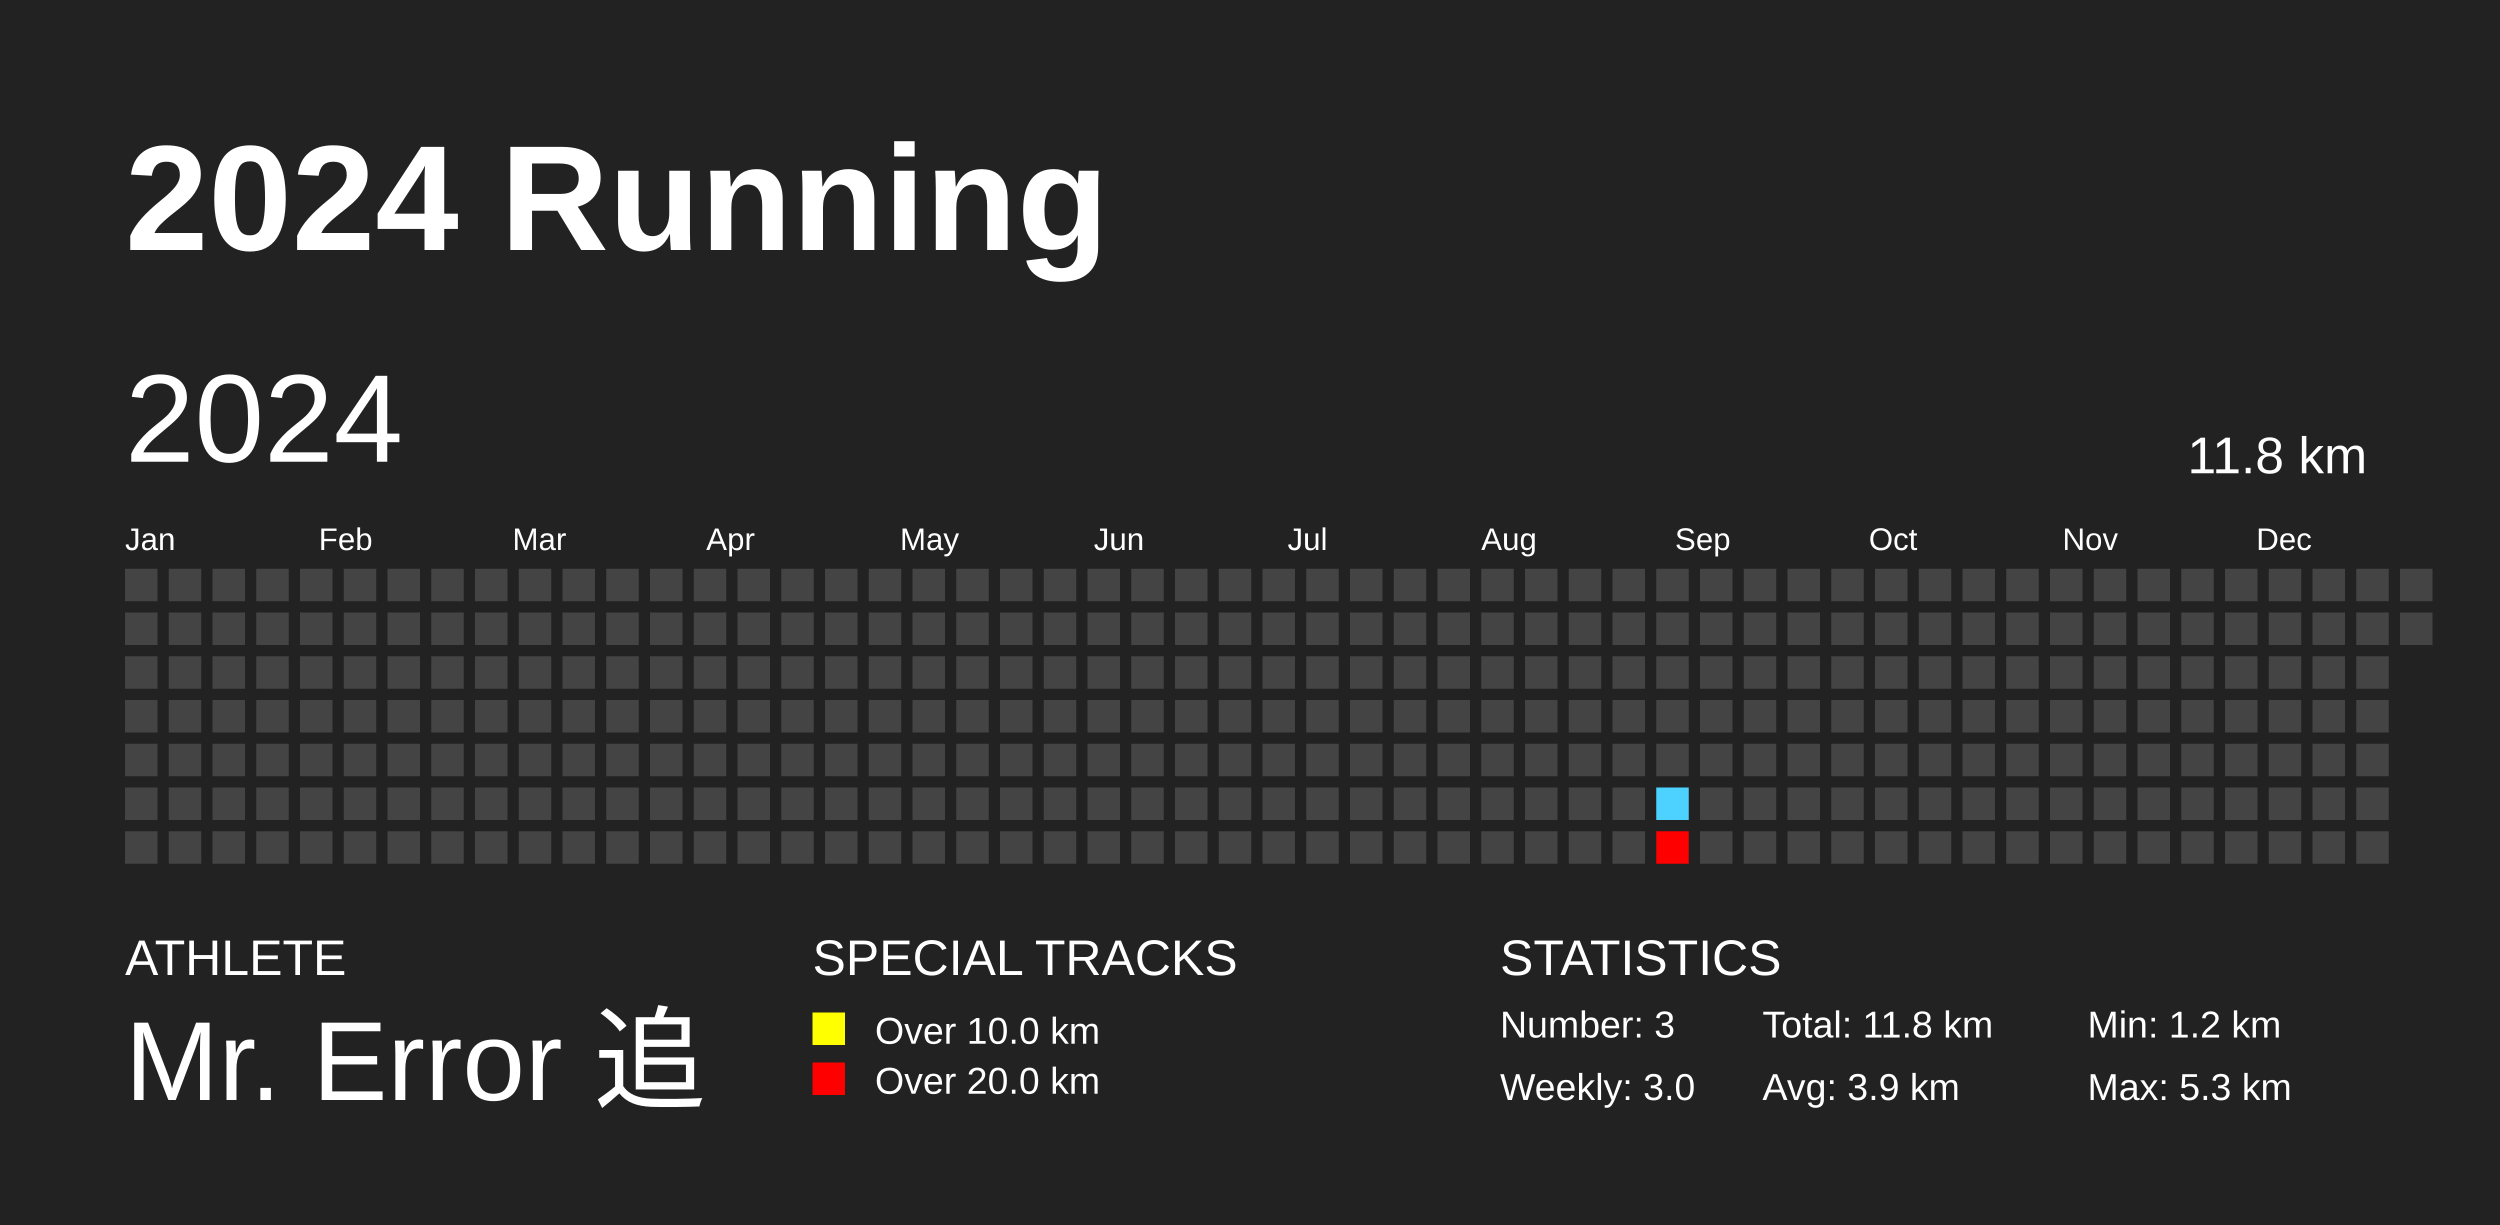
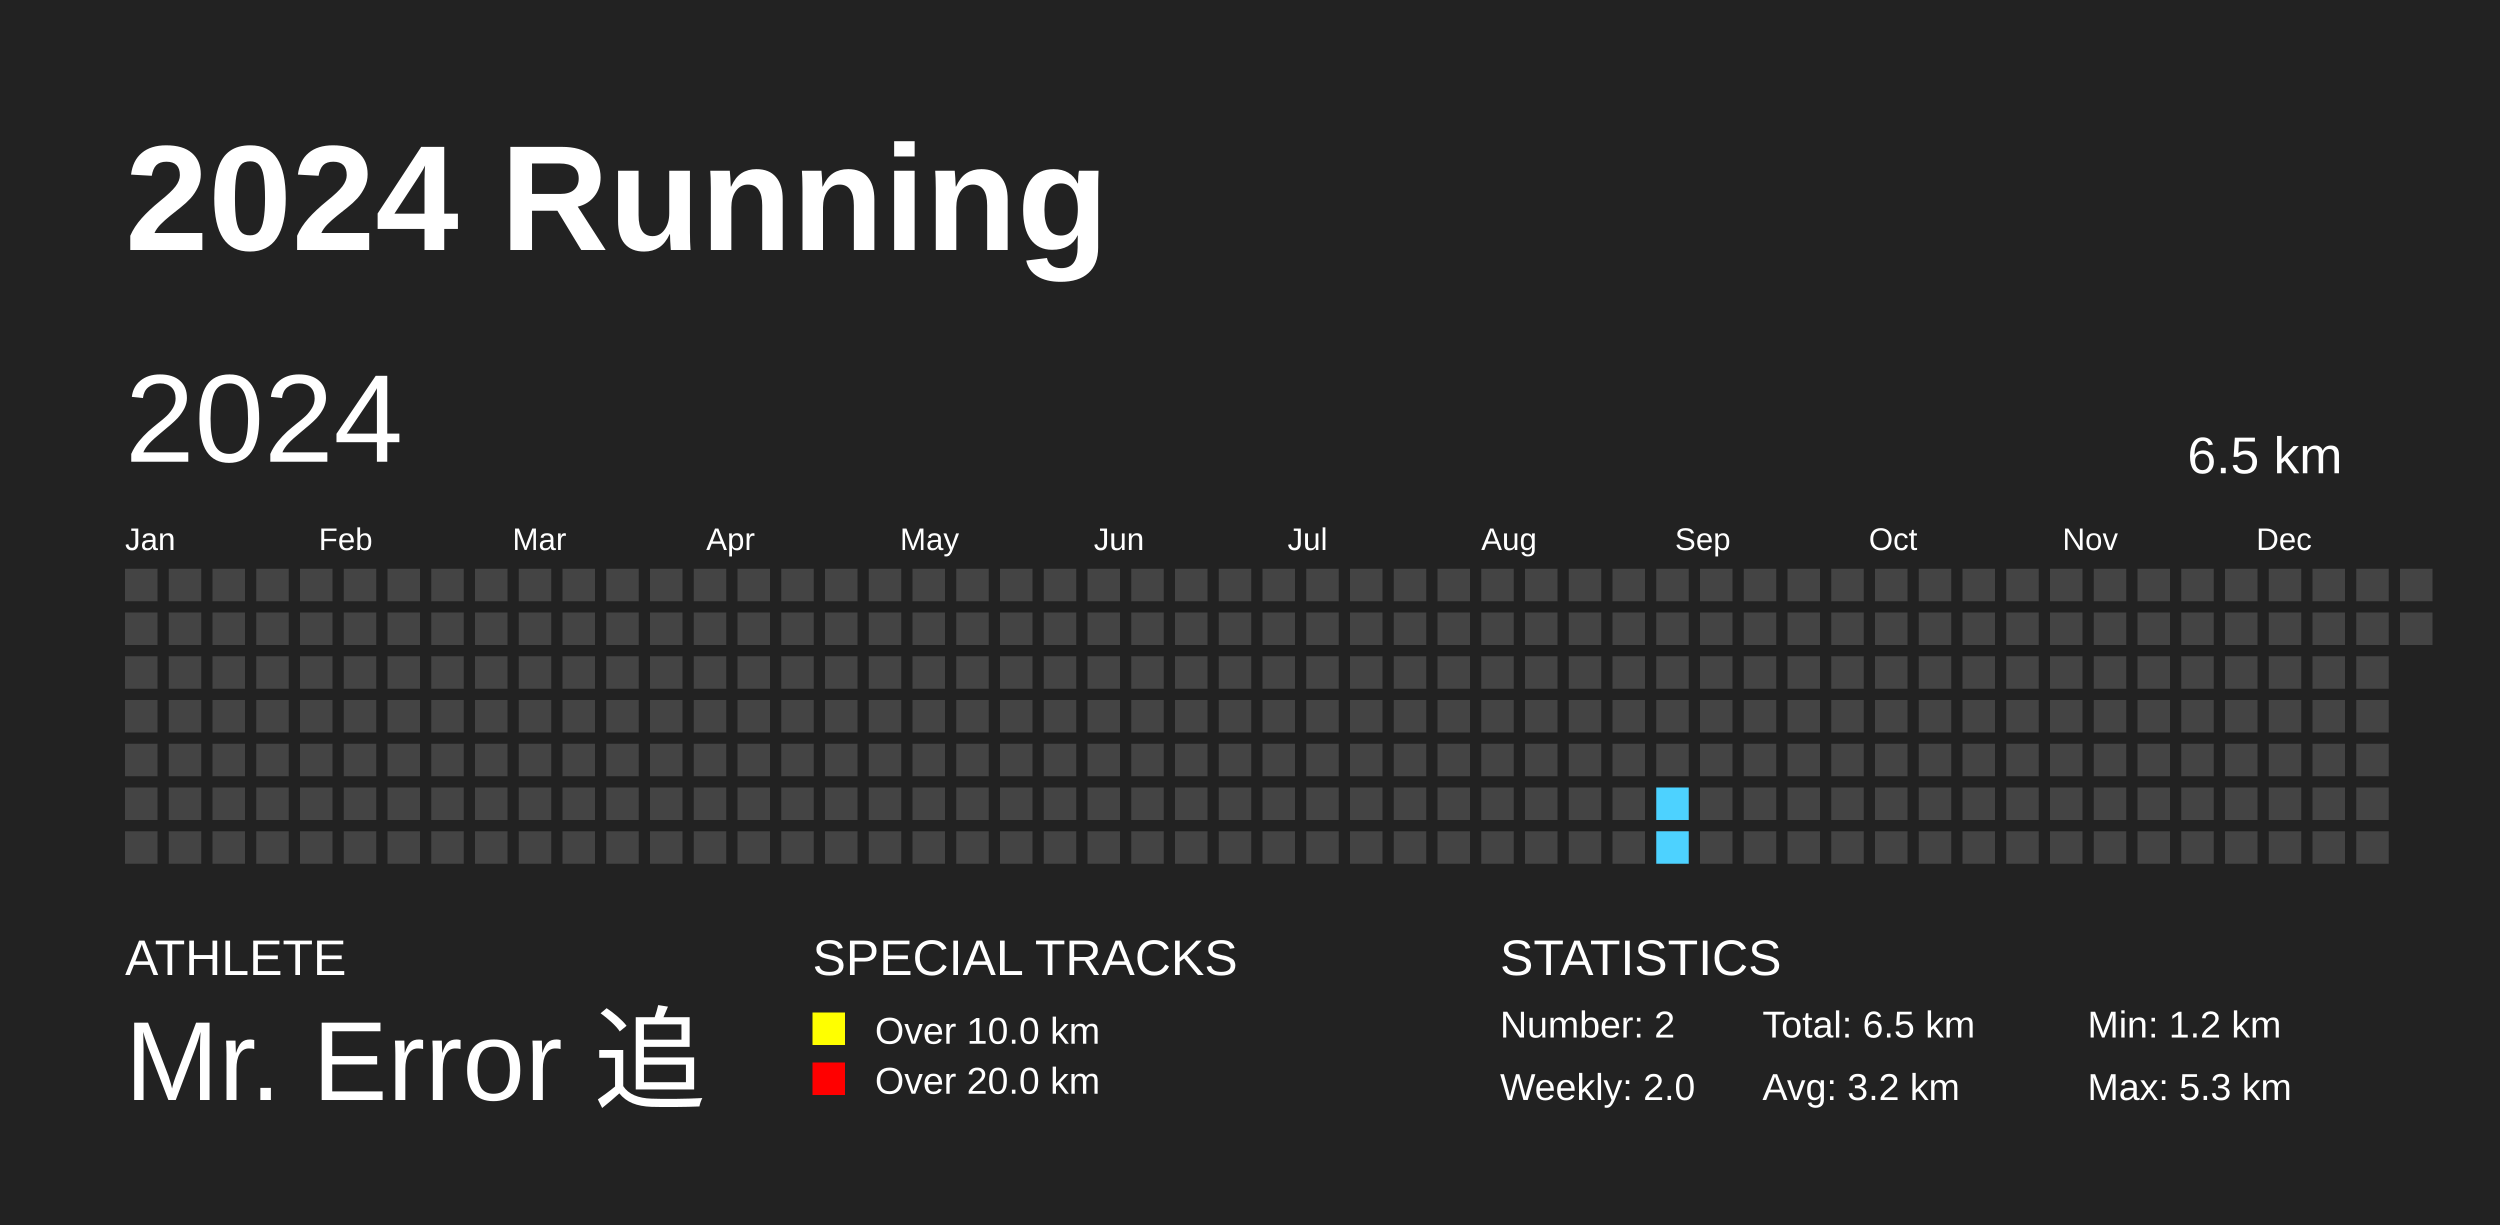
<svg xmlns="http://www.w3.org/2000/svg" baseProfile="full" height="98mm" version="1.1" viewBox="0,0,200,98" width="200mm">
  <defs />
  <rect fill="#222222" height="98" width="200" x="0" y="0" />
  <text fill="#FFFFFF" style="font-size:12px; font-family:Arial; font-weight:bold;" x="10" y="20">2024 Running</text>
  <text fill="#FFFFFF" style="font-size:4px; font-family:Arial" x="10" y="78">ATHLETE</text>
  <text fill="#FFFFFF" style="font-size:9px; font-family:Arial" x="10" y="88">Mr. Error 追</text>
  <text fill="#FFFFFF" style="font-size:4px; font-family:Arial" x="65" y="78">SPECIAL TRACKS</text>
  <rect fill="yellow" height="2.6" width="2.6" x="65" y="81" />
  <text fill="#FFFFFF" style="font-size:3px; font-family:Arial" x="70" y="83.5">Over 10.0 km</text>
  <rect fill="red" height="2.6" width="2.6" x="65" y="85" />
  <text fill="#FFFFFF" style="font-size:3px; font-family:Arial" x="70" y="87.5">Over 20.0 km</text>
  <text fill="#FFFFFF" style="font-size:4px; font-family:Arial" x="120" y="78">STATISTICS</text>
-   <text fill="#FFFFFF" style="font-size:3px; font-family:Arial" x="120" y="83">Number: 3</text>
-   <text fill="#FFFFFF" style="font-size:3px; font-family:Arial" x="120" y="88">Weekly: 3.0</text>
-   <text fill="#FFFFFF" style="font-size:3px; font-family:Arial" x="141" y="83">Total: 11.8 km</text>
-   <text fill="#FFFFFF" style="font-size:3px; font-family:Arial" x="141" y="88">Avg: 3.9 km</text>
+   <text fill="#FFFFFF" style="font-size:3px; font-family:Arial" x="120" y="83">Number: 2</text>
+   <text fill="#FFFFFF" style="font-size:3px; font-family:Arial" x="120" y="88">Weekly: 2.0</text>
+   <text fill="#FFFFFF" style="font-size:3px; font-family:Arial" x="141" y="83">Total: 6.5 km</text>
+   <text fill="#FFFFFF" style="font-size:3px; font-family:Arial" x="141" y="88">Avg: 3.2 km</text>
  <text fill="#FFFFFF" style="font-size:3px; font-family:Arial" x="167" y="83">Min: 1.2 km</text>
  <text fill="#FFFFFF" style="font-size:3px; font-family:Arial" x="167" y="88">Max: 5.3 km</text>
  <text dominant-baseline="hanging" fill="#FFFFFF" style="font-size:10.0px; font-family:Arial;" x="10" y="30">2024</text>
-   <text dominant-baseline="hanging" fill="#FFFFFF" style="font-size:4.125px; font-family:Arial;" x="175" y="35">11.8 km</text>
+   <text dominant-baseline="hanging" fill="#FFFFFF" style="font-size:4.125px; font-family:Arial;" x="175" y="35">6.5 km</text>
  <text fill="#FFFFFF" style="font-size:2.5px; font-family:Arial" x="10.0" y="44">Jan</text>
  <text fill="#FFFFFF" style="font-size:2.5px; font-family:Arial" x="25.5" y="44">Feb</text>
  <text fill="#FFFFFF" style="font-size:2.5px; font-family:Arial" x="41.0" y="44">Mar</text>
  <text fill="#FFFFFF" style="font-size:2.5px; font-family:Arial" x="56.5" y="44">Apr</text>
  <text fill="#FFFFFF" style="font-size:2.5px; font-family:Arial" x="72.0" y="44">May</text>
  <text fill="#FFFFFF" style="font-size:2.5px; font-family:Arial" x="87.5" y="44">Jun</text>
  <text fill="#FFFFFF" style="font-size:2.5px; font-family:Arial" x="103.0" y="44">Jul</text>
  <text fill="#FFFFFF" style="font-size:2.5px; font-family:Arial" x="118.5" y="44">Aug</text>
  <text fill="#FFFFFF" style="font-size:2.5px; font-family:Arial" x="134.0" y="44">Sep</text>
  <text fill="#FFFFFF" style="font-size:2.5px; font-family:Arial" x="149.5" y="44">Oct</text>
  <text fill="#FFFFFF" style="font-size:2.5px; font-family:Arial" x="165.0" y="44">Nov</text>
  <text fill="#FFFFFF" style="font-size:2.5px; font-family:Arial" x="180.5" y="44">Dec</text>
  <rect fill="#444444" height="2.6" width="2.6" x="10.0" y="45.5" />
  <rect fill="#444444" height="2.6" width="2.6" x="10.0" y="49.0" />
  <rect fill="#444444" height="2.6" width="2.6" x="10.0" y="52.5" />
  <rect fill="#444444" height="2.6" width="2.6" x="10.0" y="56.0" />
  <rect fill="#444444" height="2.6" width="2.6" x="10.0" y="59.5" />
  <rect fill="#444444" height="2.6" width="2.6" x="10.0" y="63.0" />
  <rect fill="#444444" height="2.6" width="2.6" x="10.0" y="66.5" />
  <rect fill="#444444" height="2.6" width="2.6" x="13.5" y="45.5" />
  <rect fill="#444444" height="2.6" width="2.6" x="13.5" y="49.0" />
  <rect fill="#444444" height="2.6" width="2.6" x="13.5" y="52.5" />
  <rect fill="#444444" height="2.6" width="2.6" x="13.5" y="56.0" />
  <rect fill="#444444" height="2.6" width="2.6" x="13.5" y="59.5" />
  <rect fill="#444444" height="2.6" width="2.6" x="13.5" y="63.0" />
  <rect fill="#444444" height="2.6" width="2.6" x="13.5" y="66.5" />
  <rect fill="#444444" height="2.6" width="2.6" x="17.0" y="45.5" />
  <rect fill="#444444" height="2.6" width="2.6" x="17.0" y="49.0" />
  <rect fill="#444444" height="2.6" width="2.6" x="17.0" y="52.5" />
  <rect fill="#444444" height="2.6" width="2.6" x="17.0" y="56.0" />
  <rect fill="#444444" height="2.6" width="2.6" x="17.0" y="59.5" />
  <rect fill="#444444" height="2.6" width="2.6" x="17.0" y="63.0" />
  <rect fill="#444444" height="2.6" width="2.6" x="17.0" y="66.5" />
  <rect fill="#444444" height="2.6" width="2.6" x="20.5" y="45.5" />
  <rect fill="#444444" height="2.6" width="2.6" x="20.5" y="49.0" />
  <rect fill="#444444" height="2.6" width="2.6" x="20.5" y="52.5" />
  <rect fill="#444444" height="2.6" width="2.6" x="20.5" y="56.0" />
  <rect fill="#444444" height="2.6" width="2.6" x="20.5" y="59.5" />
  <rect fill="#444444" height="2.6" width="2.6" x="20.5" y="63.0" />
  <rect fill="#444444" height="2.6" width="2.6" x="20.5" y="66.5" />
  <rect fill="#444444" height="2.6" width="2.6" x="24.0" y="45.5" />
  <rect fill="#444444" height="2.6" width="2.6" x="24.0" y="49.0" />
  <rect fill="#444444" height="2.6" width="2.6" x="24.0" y="52.5" />
  <rect fill="#444444" height="2.6" width="2.6" x="24.0" y="56.0" />
  <rect fill="#444444" height="2.6" width="2.6" x="24.0" y="59.5" />
  <rect fill="#444444" height="2.6" width="2.6" x="24.0" y="63.0" />
  <rect fill="#444444" height="2.6" width="2.6" x="24.0" y="66.5" />
  <rect fill="#444444" height="2.6" width="2.6" x="27.5" y="45.5" />
  <rect fill="#444444" height="2.6" width="2.6" x="27.5" y="49.0" />
  <rect fill="#444444" height="2.6" width="2.6" x="27.5" y="52.5" />
  <rect fill="#444444" height="2.6" width="2.6" x="27.5" y="56.0" />
  <rect fill="#444444" height="2.6" width="2.6" x="27.5" y="59.5" />
  <rect fill="#444444" height="2.6" width="2.6" x="27.5" y="63.0" />
  <rect fill="#444444" height="2.6" width="2.6" x="27.5" y="66.5" />
  <rect fill="#444444" height="2.6" width="2.6" x="31.0" y="45.5" />
  <rect fill="#444444" height="2.6" width="2.6" x="31.0" y="49.0" />
  <rect fill="#444444" height="2.6" width="2.6" x="31.0" y="52.5" />
  <rect fill="#444444" height="2.6" width="2.6" x="31.0" y="56.0" />
  <rect fill="#444444" height="2.6" width="2.6" x="31.0" y="59.5" />
  <rect fill="#444444" height="2.6" width="2.6" x="31.0" y="63.0" />
  <rect fill="#444444" height="2.6" width="2.6" x="31.0" y="66.5" />
  <rect fill="#444444" height="2.6" width="2.6" x="34.5" y="45.5" />
  <rect fill="#444444" height="2.6" width="2.6" x="34.5" y="49.0" />
  <rect fill="#444444" height="2.6" width="2.6" x="34.5" y="52.5" />
  <rect fill="#444444" height="2.6" width="2.6" x="34.5" y="56.0" />
  <rect fill="#444444" height="2.6" width="2.6" x="34.5" y="59.5" />
  <rect fill="#444444" height="2.6" width="2.6" x="34.5" y="63.0" />
  <rect fill="#444444" height="2.6" width="2.6" x="34.5" y="66.5" />
  <rect fill="#444444" height="2.6" width="2.6" x="38.0" y="45.5" />
  <rect fill="#444444" height="2.6" width="2.6" x="38.0" y="49.0" />
  <rect fill="#444444" height="2.6" width="2.6" x="38.0" y="52.5" />
  <rect fill="#444444" height="2.6" width="2.6" x="38.0" y="56.0" />
  <rect fill="#444444" height="2.6" width="2.6" x="38.0" y="59.5" />
  <rect fill="#444444" height="2.6" width="2.6" x="38.0" y="63.0" />
  <rect fill="#444444" height="2.6" width="2.6" x="38.0" y="66.5" />
  <rect fill="#444444" height="2.6" width="2.6" x="41.5" y="45.5" />
  <rect fill="#444444" height="2.6" width="2.6" x="41.5" y="49.0" />
  <rect fill="#444444" height="2.6" width="2.6" x="41.5" y="52.5" />
  <rect fill="#444444" height="2.6" width="2.6" x="41.5" y="56.0" />
  <rect fill="#444444" height="2.6" width="2.6" x="41.5" y="59.5" />
  <rect fill="#444444" height="2.6" width="2.6" x="41.5" y="63.0" />
  <rect fill="#444444" height="2.6" width="2.6" x="41.5" y="66.5" />
  <rect fill="#444444" height="2.6" width="2.6" x="45.0" y="45.5" />
  <rect fill="#444444" height="2.6" width="2.6" x="45.0" y="49.0" />
  <rect fill="#444444" height="2.6" width="2.6" x="45.0" y="52.5" />
  <rect fill="#444444" height="2.6" width="2.6" x="45.0" y="56.0" />
  <rect fill="#444444" height="2.6" width="2.6" x="45.0" y="59.5" />
  <rect fill="#444444" height="2.6" width="2.6" x="45.0" y="63.0" />
  <rect fill="#444444" height="2.6" width="2.6" x="45.0" y="66.5" />
  <rect fill="#444444" height="2.6" width="2.6" x="48.5" y="45.5" />
  <rect fill="#444444" height="2.6" width="2.6" x="48.5" y="49.0" />
  <rect fill="#444444" height="2.6" width="2.6" x="48.5" y="52.5" />
  <rect fill="#444444" height="2.6" width="2.6" x="48.5" y="56.0" />
  <rect fill="#444444" height="2.6" width="2.6" x="48.5" y="59.5" />
  <rect fill="#444444" height="2.6" width="2.6" x="48.5" y="63.0" />
  <rect fill="#444444" height="2.6" width="2.6" x="48.5" y="66.5" />
  <rect fill="#444444" height="2.6" width="2.6" x="52.0" y="45.5" />
  <rect fill="#444444" height="2.6" width="2.6" x="52.0" y="49.0" />
  <rect fill="#444444" height="2.6" width="2.6" x="52.0" y="52.5" />
  <rect fill="#444444" height="2.6" width="2.6" x="52.0" y="56.0" />
  <rect fill="#444444" height="2.6" width="2.6" x="52.0" y="59.5" />
  <rect fill="#444444" height="2.6" width="2.6" x="52.0" y="63.0" />
  <rect fill="#444444" height="2.6" width="2.6" x="52.0" y="66.5" />
  <rect fill="#444444" height="2.6" width="2.6" x="55.5" y="45.5" />
  <rect fill="#444444" height="2.6" width="2.6" x="55.5" y="49.0" />
  <rect fill="#444444" height="2.6" width="2.6" x="55.5" y="52.5" />
  <rect fill="#444444" height="2.6" width="2.6" x="55.5" y="56.0" />
  <rect fill="#444444" height="2.6" width="2.6" x="55.5" y="59.5" />
  <rect fill="#444444" height="2.6" width="2.6" x="55.5" y="63.0" />
  <rect fill="#444444" height="2.6" width="2.6" x="55.5" y="66.5" />
  <rect fill="#444444" height="2.6" width="2.6" x="59.0" y="45.5" />
  <rect fill="#444444" height="2.6" width="2.6" x="59.0" y="49.0" />
  <rect fill="#444444" height="2.6" width="2.6" x="59.0" y="52.5" />
  <rect fill="#444444" height="2.6" width="2.6" x="59.0" y="56.0" />
  <rect fill="#444444" height="2.6" width="2.6" x="59.0" y="59.5" />
  <rect fill="#444444" height="2.6" width="2.6" x="59.0" y="63.0" />
  <rect fill="#444444" height="2.6" width="2.6" x="59.0" y="66.5" />
  <rect fill="#444444" height="2.6" width="2.6" x="62.5" y="45.5" />
  <rect fill="#444444" height="2.6" width="2.6" x="62.5" y="49.0" />
  <rect fill="#444444" height="2.6" width="2.6" x="62.5" y="52.5" />
  <rect fill="#444444" height="2.6" width="2.6" x="62.5" y="56.0" />
  <rect fill="#444444" height="2.6" width="2.6" x="62.5" y="59.5" />
  <rect fill="#444444" height="2.6" width="2.6" x="62.5" y="63.0" />
  <rect fill="#444444" height="2.6" width="2.6" x="62.5" y="66.5" />
  <rect fill="#444444" height="2.6" width="2.6" x="66.0" y="45.5" />
  <rect fill="#444444" height="2.6" width="2.6" x="66.0" y="49.0" />
  <rect fill="#444444" height="2.6" width="2.6" x="66.0" y="52.5" />
  <rect fill="#444444" height="2.6" width="2.6" x="66.0" y="56.0" />
  <rect fill="#444444" height="2.6" width="2.6" x="66.0" y="59.5" />
  <rect fill="#444444" height="2.6" width="2.6" x="66.0" y="63.0" />
  <rect fill="#444444" height="2.6" width="2.6" x="66.0" y="66.5" />
  <rect fill="#444444" height="2.6" width="2.6" x="69.5" y="45.5" />
  <rect fill="#444444" height="2.6" width="2.6" x="69.5" y="49.0" />
  <rect fill="#444444" height="2.6" width="2.6" x="69.5" y="52.5" />
  <rect fill="#444444" height="2.6" width="2.6" x="69.5" y="56.0" />
  <rect fill="#444444" height="2.6" width="2.6" x="69.5" y="59.5" />
  <rect fill="#444444" height="2.6" width="2.6" x="69.5" y="63.0" />
  <rect fill="#444444" height="2.6" width="2.6" x="69.5" y="66.5" />
  <rect fill="#444444" height="2.6" width="2.6" x="73.0" y="45.5" />
  <rect fill="#444444" height="2.6" width="2.6" x="73.0" y="49.0" />
  <rect fill="#444444" height="2.6" width="2.6" x="73.0" y="52.5" />
  <rect fill="#444444" height="2.6" width="2.6" x="73.0" y="56.0" />
  <rect fill="#444444" height="2.6" width="2.6" x="73.0" y="59.5" />
  <rect fill="#444444" height="2.6" width="2.6" x="73.0" y="63.0" />
  <rect fill="#444444" height="2.6" width="2.6" x="73.0" y="66.5" />
  <rect fill="#444444" height="2.6" width="2.6" x="76.5" y="45.5" />
  <rect fill="#444444" height="2.6" width="2.6" x="76.5" y="49.0" />
  <rect fill="#444444" height="2.6" width="2.6" x="76.5" y="52.5" />
  <rect fill="#444444" height="2.6" width="2.6" x="76.5" y="56.0" />
  <rect fill="#444444" height="2.6" width="2.6" x="76.5" y="59.5" />
  <rect fill="#444444" height="2.6" width="2.6" x="76.5" y="63.0" />
  <rect fill="#444444" height="2.6" width="2.6" x="76.5" y="66.5" />
  <rect fill="#444444" height="2.6" width="2.6" x="80.0" y="45.5" />
  <rect fill="#444444" height="2.6" width="2.6" x="80.0" y="49.0" />
  <rect fill="#444444" height="2.6" width="2.6" x="80.0" y="52.5" />
  <rect fill="#444444" height="2.6" width="2.6" x="80.0" y="56.0" />
  <rect fill="#444444" height="2.6" width="2.6" x="80.0" y="59.5" />
  <rect fill="#444444" height="2.6" width="2.6" x="80.0" y="63.0" />
  <rect fill="#444444" height="2.6" width="2.6" x="80.0" y="66.5" />
  <rect fill="#444444" height="2.6" width="2.6" x="83.5" y="45.5" />
  <rect fill="#444444" height="2.6" width="2.6" x="83.5" y="49.0" />
  <rect fill="#444444" height="2.6" width="2.6" x="83.5" y="52.5" />
  <rect fill="#444444" height="2.6" width="2.6" x="83.5" y="56.0" />
  <rect fill="#444444" height="2.6" width="2.6" x="83.5" y="59.5" />
  <rect fill="#444444" height="2.6" width="2.6" x="83.5" y="63.0" />
  <rect fill="#444444" height="2.6" width="2.6" x="83.5" y="66.5" />
  <rect fill="#444444" height="2.6" width="2.6" x="87.0" y="45.5" />
  <rect fill="#444444" height="2.6" width="2.6" x="87.0" y="49.0" />
  <rect fill="#444444" height="2.6" width="2.6" x="87.0" y="52.5" />
  <rect fill="#444444" height="2.6" width="2.6" x="87.0" y="56.0" />
  <rect fill="#444444" height="2.6" width="2.6" x="87.0" y="59.5" />
  <rect fill="#444444" height="2.6" width="2.6" x="87.0" y="63.0" />
  <rect fill="#444444" height="2.6" width="2.6" x="87.0" y="66.5" />
  <rect fill="#444444" height="2.6" width="2.6" x="90.5" y="45.5" />
  <rect fill="#444444" height="2.6" width="2.6" x="90.5" y="49.0" />
  <rect fill="#444444" height="2.6" width="2.6" x="90.5" y="52.5" />
  <rect fill="#444444" height="2.6" width="2.6" x="90.5" y="56.0" />
  <rect fill="#444444" height="2.6" width="2.6" x="90.5" y="59.5" />
  <rect fill="#444444" height="2.6" width="2.6" x="90.5" y="63.0" />
  <rect fill="#444444" height="2.6" width="2.6" x="90.5" y="66.5" />
  <rect fill="#444444" height="2.6" width="2.6" x="94.0" y="45.5" />
  <rect fill="#444444" height="2.6" width="2.6" x="94.0" y="49.0" />
  <rect fill="#444444" height="2.6" width="2.6" x="94.0" y="52.5" />
  <rect fill="#444444" height="2.6" width="2.6" x="94.0" y="56.0" />
  <rect fill="#444444" height="2.6" width="2.6" x="94.0" y="59.5" />
  <rect fill="#444444" height="2.6" width="2.6" x="94.0" y="63.0" />
  <rect fill="#444444" height="2.6" width="2.6" x="94.0" y="66.5" />
  <rect fill="#444444" height="2.6" width="2.6" x="97.5" y="45.5" />
  <rect fill="#444444" height="2.6" width="2.6" x="97.5" y="49.0" />
  <rect fill="#444444" height="2.6" width="2.6" x="97.5" y="52.5" />
  <rect fill="#444444" height="2.6" width="2.6" x="97.5" y="56.0" />
  <rect fill="#444444" height="2.6" width="2.6" x="97.5" y="59.5" />
  <rect fill="#444444" height="2.6" width="2.6" x="97.5" y="63.0" />
  <rect fill="#444444" height="2.6" width="2.6" x="97.5" y="66.5" />
  <rect fill="#444444" height="2.6" width="2.6" x="101.0" y="45.5" />
  <rect fill="#444444" height="2.6" width="2.6" x="101.0" y="49.0" />
  <rect fill="#444444" height="2.6" width="2.6" x="101.0" y="52.5" />
  <rect fill="#444444" height="2.6" width="2.6" x="101.0" y="56.0" />
  <rect fill="#444444" height="2.6" width="2.6" x="101.0" y="59.5" />
  <rect fill="#444444" height="2.6" width="2.6" x="101.0" y="63.0" />
  <rect fill="#444444" height="2.6" width="2.6" x="101.0" y="66.5" />
  <rect fill="#444444" height="2.6" width="2.6" x="104.5" y="45.5" />
  <rect fill="#444444" height="2.6" width="2.6" x="104.5" y="49.0" />
  <rect fill="#444444" height="2.6" width="2.6" x="104.5" y="52.5" />
  <rect fill="#444444" height="2.6" width="2.6" x="104.5" y="56.0" />
  <rect fill="#444444" height="2.6" width="2.6" x="104.5" y="59.5" />
  <rect fill="#444444" height="2.6" width="2.6" x="104.5" y="63.0" />
  <rect fill="#444444" height="2.6" width="2.6" x="104.5" y="66.5" />
  <rect fill="#444444" height="2.6" width="2.6" x="108.0" y="45.5" />
  <rect fill="#444444" height="2.6" width="2.6" x="108.0" y="49.0" />
  <rect fill="#444444" height="2.6" width="2.6" x="108.0" y="52.5" />
  <rect fill="#444444" height="2.6" width="2.6" x="108.0" y="56.0" />
  <rect fill="#444444" height="2.6" width="2.6" x="108.0" y="59.5" />
  <rect fill="#444444" height="2.6" width="2.6" x="108.0" y="63.0" />
  <rect fill="#444444" height="2.6" width="2.6" x="108.0" y="66.5" />
  <rect fill="#444444" height="2.6" width="2.6" x="111.5" y="45.5" />
  <rect fill="#444444" height="2.6" width="2.6" x="111.5" y="49.0" />
  <rect fill="#444444" height="2.6" width="2.6" x="111.5" y="52.5" />
  <rect fill="#444444" height="2.6" width="2.6" x="111.5" y="56.0" />
  <rect fill="#444444" height="2.6" width="2.6" x="111.5" y="59.5" />
  <rect fill="#444444" height="2.6" width="2.6" x="111.5" y="63.0" />
  <rect fill="#444444" height="2.6" width="2.6" x="111.5" y="66.5" />
  <rect fill="#444444" height="2.6" width="2.6" x="115.0" y="45.5" />
  <rect fill="#444444" height="2.6" width="2.6" x="115.0" y="49.0" />
  <rect fill="#444444" height="2.6" width="2.6" x="115.0" y="52.5" />
  <rect fill="#444444" height="2.6" width="2.6" x="115.0" y="56.0" />
  <rect fill="#444444" height="2.6" width="2.6" x="115.0" y="59.5" />
  <rect fill="#444444" height="2.6" width="2.6" x="115.0" y="63.0" />
  <rect fill="#444444" height="2.6" width="2.6" x="115.0" y="66.5" />
  <rect fill="#444444" height="2.6" width="2.6" x="118.5" y="45.5" />
  <rect fill="#444444" height="2.6" width="2.6" x="118.5" y="49.0" />
  <rect fill="#444444" height="2.6" width="2.6" x="118.5" y="52.5" />
  <rect fill="#444444" height="2.6" width="2.6" x="118.5" y="56.0" />
  <rect fill="#444444" height="2.6" width="2.6" x="118.5" y="59.5" />
  <rect fill="#444444" height="2.6" width="2.6" x="118.5" y="63.0" />
  <rect fill="#444444" height="2.6" width="2.6" x="118.5" y="66.5" />
  <rect fill="#444444" height="2.6" width="2.6" x="122.0" y="45.5" />
  <rect fill="#444444" height="2.6" width="2.6" x="122.0" y="49.0" />
  <rect fill="#444444" height="2.6" width="2.6" x="122.0" y="52.5" />
  <rect fill="#444444" height="2.6" width="2.6" x="122.0" y="56.0" />
  <rect fill="#444444" height="2.6" width="2.6" x="122.0" y="59.5" />
  <rect fill="#444444" height="2.6" width="2.6" x="122.0" y="63.0" />
  <rect fill="#444444" height="2.6" width="2.6" x="122.0" y="66.5" />
  <rect fill="#444444" height="2.6" width="2.6" x="125.5" y="45.5" />
  <rect fill="#444444" height="2.6" width="2.6" x="125.5" y="49.0" />
  <rect fill="#444444" height="2.6" width="2.6" x="125.5" y="52.5" />
  <rect fill="#444444" height="2.6" width="2.6" x="125.5" y="56.0" />
  <rect fill="#444444" height="2.6" width="2.6" x="125.5" y="59.5" />
  <rect fill="#444444" height="2.6" width="2.6" x="125.5" y="63.0" />
  <rect fill="#444444" height="2.6" width="2.6" x="125.5" y="66.5" />
  <rect fill="#444444" height="2.6" width="2.6" x="129.0" y="45.5" />
  <rect fill="#444444" height="2.6" width="2.6" x="129.0" y="49.0" />
  <rect fill="#444444" height="2.6" width="2.6" x="129.0" y="52.5" />
  <rect fill="#444444" height="2.6" width="2.6" x="129.0" y="56.0" />
  <rect fill="#444444" height="2.6" width="2.6" x="129.0" y="59.5" />
  <rect fill="#444444" height="2.6" width="2.6" x="129.0" y="63.0" />
  <rect fill="#444444" height="2.6" width="2.6" x="129.0" y="66.5" />
  <rect fill="#444444" height="2.6" width="2.6" x="132.5" y="45.5" />
  <rect fill="#444444" height="2.6" width="2.6" x="132.5" y="49.0" />
  <rect fill="#444444" height="2.6" width="2.6" x="132.5" y="52.5" />
  <rect fill="#444444" height="2.6" width="2.6" x="132.5" y="56.0" />
  <rect fill="#444444" height="2.6" width="2.6" x="132.5" y="59.5" />
  <rect fill="#4dd2ff" height="2.6" width="2.6" x="132.5" y="63.0" />
-   <rect fill="#ff0000" height="2.6" width="2.6" x="132.5" y="66.5" />
+   <rect fill="#4dd2ff" height="2.6" width="2.6" x="132.5" y="66.5" />
  <rect fill="#444444" height="2.6" width="2.6" x="136.0" y="45.5" />
  <rect fill="#444444" height="2.6" width="2.6" x="136.0" y="49.0" />
  <rect fill="#444444" height="2.6" width="2.6" x="136.0" y="52.5" />
  <rect fill="#444444" height="2.6" width="2.6" x="136.0" y="56.0" />
  <rect fill="#444444" height="2.6" width="2.6" x="136.0" y="59.5" />
  <rect fill="#444444" height="2.6" width="2.6" x="136.0" y="63.0" />
  <rect fill="#444444" height="2.6" width="2.6" x="136.0" y="66.5" />
  <rect fill="#444444" height="2.6" width="2.6" x="139.5" y="45.5" />
  <rect fill="#444444" height="2.6" width="2.6" x="139.5" y="49.0" />
  <rect fill="#444444" height="2.6" width="2.6" x="139.5" y="52.5" />
  <rect fill="#444444" height="2.6" width="2.6" x="139.5" y="56.0" />
  <rect fill="#444444" height="2.6" width="2.6" x="139.5" y="59.5" />
  <rect fill="#444444" height="2.6" width="2.6" x="139.5" y="63.0" />
  <rect fill="#444444" height="2.6" width="2.6" x="139.5" y="66.5" />
  <rect fill="#444444" height="2.6" width="2.6" x="143.0" y="45.5" />
  <rect fill="#444444" height="2.6" width="2.6" x="143.0" y="49.0" />
  <rect fill="#444444" height="2.6" width="2.6" x="143.0" y="52.5" />
  <rect fill="#444444" height="2.6" width="2.6" x="143.0" y="56.0" />
  <rect fill="#444444" height="2.6" width="2.6" x="143.0" y="59.5" />
  <rect fill="#444444" height="2.6" width="2.6" x="143.0" y="63.0" />
  <rect fill="#444444" height="2.6" width="2.6" x="143.0" y="66.5" />
  <rect fill="#444444" height="2.6" width="2.6" x="146.5" y="45.5" />
  <rect fill="#444444" height="2.6" width="2.6" x="146.5" y="49.0" />
  <rect fill="#444444" height="2.6" width="2.6" x="146.5" y="52.5" />
  <rect fill="#444444" height="2.6" width="2.6" x="146.5" y="56.0" />
  <rect fill="#444444" height="2.6" width="2.6" x="146.5" y="59.5" />
  <rect fill="#444444" height="2.6" width="2.6" x="146.5" y="63.0" />
  <rect fill="#444444" height="2.6" width="2.6" x="146.5" y="66.5" />
  <rect fill="#444444" height="2.6" width="2.6" x="150.0" y="45.5" />
  <rect fill="#444444" height="2.6" width="2.6" x="150.0" y="49.0" />
  <rect fill="#444444" height="2.6" width="2.6" x="150.0" y="52.5" />
  <rect fill="#444444" height="2.6" width="2.6" x="150.0" y="56.0" />
  <rect fill="#444444" height="2.6" width="2.6" x="150.0" y="59.5" />
  <rect fill="#444444" height="2.6" width="2.6" x="150.0" y="63.0" />
  <rect fill="#444444" height="2.6" width="2.6" x="150.0" y="66.5" />
  <rect fill="#444444" height="2.6" width="2.6" x="153.5" y="45.5" />
  <rect fill="#444444" height="2.6" width="2.6" x="153.5" y="49.0" />
  <rect fill="#444444" height="2.6" width="2.6" x="153.5" y="52.5" />
  <rect fill="#444444" height="2.6" width="2.6" x="153.5" y="56.0" />
  <rect fill="#444444" height="2.6" width="2.6" x="153.5" y="59.5" />
  <rect fill="#444444" height="2.6" width="2.6" x="153.5" y="63.0" />
  <rect fill="#444444" height="2.6" width="2.6" x="153.5" y="66.5" />
  <rect fill="#444444" height="2.6" width="2.6" x="157.0" y="45.5" />
  <rect fill="#444444" height="2.6" width="2.6" x="157.0" y="49.0" />
  <rect fill="#444444" height="2.6" width="2.6" x="157.0" y="52.5" />
  <rect fill="#444444" height="2.6" width="2.6" x="157.0" y="56.0" />
  <rect fill="#444444" height="2.6" width="2.6" x="157.0" y="59.5" />
  <rect fill="#444444" height="2.6" width="2.6" x="157.0" y="63.0" />
  <rect fill="#444444" height="2.6" width="2.6" x="157.0" y="66.5" />
  <rect fill="#444444" height="2.6" width="2.6" x="160.5" y="45.5" />
  <rect fill="#444444" height="2.6" width="2.6" x="160.5" y="49.0" />
  <rect fill="#444444" height="2.6" width="2.6" x="160.5" y="52.5" />
  <rect fill="#444444" height="2.6" width="2.6" x="160.5" y="56.0" />
  <rect fill="#444444" height="2.6" width="2.6" x="160.5" y="59.5" />
  <rect fill="#444444" height="2.6" width="2.6" x="160.5" y="63.0" />
  <rect fill="#444444" height="2.6" width="2.6" x="160.5" y="66.5" />
  <rect fill="#444444" height="2.6" width="2.6" x="164.0" y="45.5" />
  <rect fill="#444444" height="2.6" width="2.6" x="164.0" y="49.0" />
  <rect fill="#444444" height="2.6" width="2.6" x="164.0" y="52.5" />
  <rect fill="#444444" height="2.6" width="2.6" x="164.0" y="56.0" />
  <rect fill="#444444" height="2.6" width="2.6" x="164.0" y="59.5" />
  <rect fill="#444444" height="2.6" width="2.6" x="164.0" y="63.0" />
  <rect fill="#444444" height="2.6" width="2.6" x="164.0" y="66.5" />
  <rect fill="#444444" height="2.6" width="2.6" x="167.5" y="45.5" />
  <rect fill="#444444" height="2.6" width="2.6" x="167.5" y="49.0" />
  <rect fill="#444444" height="2.6" width="2.6" x="167.5" y="52.5" />
  <rect fill="#444444" height="2.6" width="2.6" x="167.5" y="56.0" />
  <rect fill="#444444" height="2.6" width="2.6" x="167.5" y="59.5" />
  <rect fill="#444444" height="2.6" width="2.6" x="167.5" y="63.0" />
  <rect fill="#444444" height="2.6" width="2.6" x="167.5" y="66.5" />
  <rect fill="#444444" height="2.6" width="2.6" x="171.0" y="45.5" />
  <rect fill="#444444" height="2.6" width="2.6" x="171.0" y="49.0" />
  <rect fill="#444444" height="2.6" width="2.6" x="171.0" y="52.5" />
  <rect fill="#444444" height="2.6" width="2.6" x="171.0" y="56.0" />
  <rect fill="#444444" height="2.6" width="2.6" x="171.0" y="59.5" />
  <rect fill="#444444" height="2.6" width="2.6" x="171.0" y="63.0" />
  <rect fill="#444444" height="2.6" width="2.6" x="171.0" y="66.5" />
  <rect fill="#444444" height="2.6" width="2.6" x="174.5" y="45.5" />
  <rect fill="#444444" height="2.6" width="2.6" x="174.5" y="49.0" />
  <rect fill="#444444" height="2.6" width="2.6" x="174.5" y="52.5" />
  <rect fill="#444444" height="2.6" width="2.6" x="174.5" y="56.0" />
  <rect fill="#444444" height="2.6" width="2.6" x="174.5" y="59.5" />
  <rect fill="#444444" height="2.6" width="2.6" x="174.5" y="63.0" />
  <rect fill="#444444" height="2.6" width="2.6" x="174.5" y="66.5" />
  <rect fill="#444444" height="2.6" width="2.6" x="178.0" y="45.5" />
  <rect fill="#444444" height="2.6" width="2.6" x="178.0" y="49.0" />
  <rect fill="#444444" height="2.6" width="2.6" x="178.0" y="52.5" />
  <rect fill="#444444" height="2.6" width="2.6" x="178.0" y="56.0" />
  <rect fill="#444444" height="2.6" width="2.6" x="178.0" y="59.5" />
  <rect fill="#444444" height="2.6" width="2.6" x="178.0" y="63.0" />
  <rect fill="#444444" height="2.6" width="2.6" x="178.0" y="66.5" />
  <rect fill="#444444" height="2.6" width="2.6" x="181.5" y="45.5" />
  <rect fill="#444444" height="2.6" width="2.6" x="181.5" y="49.0" />
  <rect fill="#444444" height="2.6" width="2.6" x="181.5" y="52.5" />
  <rect fill="#444444" height="2.6" width="2.6" x="181.5" y="56.0" />
  <rect fill="#444444" height="2.6" width="2.6" x="181.5" y="59.5" />
  <rect fill="#444444" height="2.6" width="2.6" x="181.5" y="63.0" />
  <rect fill="#444444" height="2.6" width="2.6" x="181.5" y="66.5" />
  <rect fill="#444444" height="2.6" width="2.6" x="185.0" y="45.5" />
  <rect fill="#444444" height="2.6" width="2.6" x="185.0" y="49.0" />
  <rect fill="#444444" height="2.6" width="2.6" x="185.0" y="52.5" />
  <rect fill="#444444" height="2.6" width="2.6" x="185.0" y="56.0" />
  <rect fill="#444444" height="2.6" width="2.6" x="185.0" y="59.5" />
  <rect fill="#444444" height="2.6" width="2.6" x="185.0" y="63.0" />
  <rect fill="#444444" height="2.6" width="2.6" x="185.0" y="66.5" />
  <rect fill="#444444" height="2.6" width="2.6" x="188.5" y="45.5" />
  <rect fill="#444444" height="2.6" width="2.6" x="188.5" y="49.0" />
  <rect fill="#444444" height="2.6" width="2.6" x="188.5" y="52.5" />
  <rect fill="#444444" height="2.6" width="2.6" x="188.5" y="56.0" />
  <rect fill="#444444" height="2.6" width="2.6" x="188.5" y="59.5" />
  <rect fill="#444444" height="2.6" width="2.6" x="188.5" y="63.0" />
  <rect fill="#444444" height="2.6" width="2.6" x="188.5" y="66.5" />
  <rect fill="#444444" height="2.6" width="2.6" x="192.0" y="45.5" />
  <rect fill="#444444" height="2.6" width="2.6" x="192.0" y="49.0" />
</svg>
